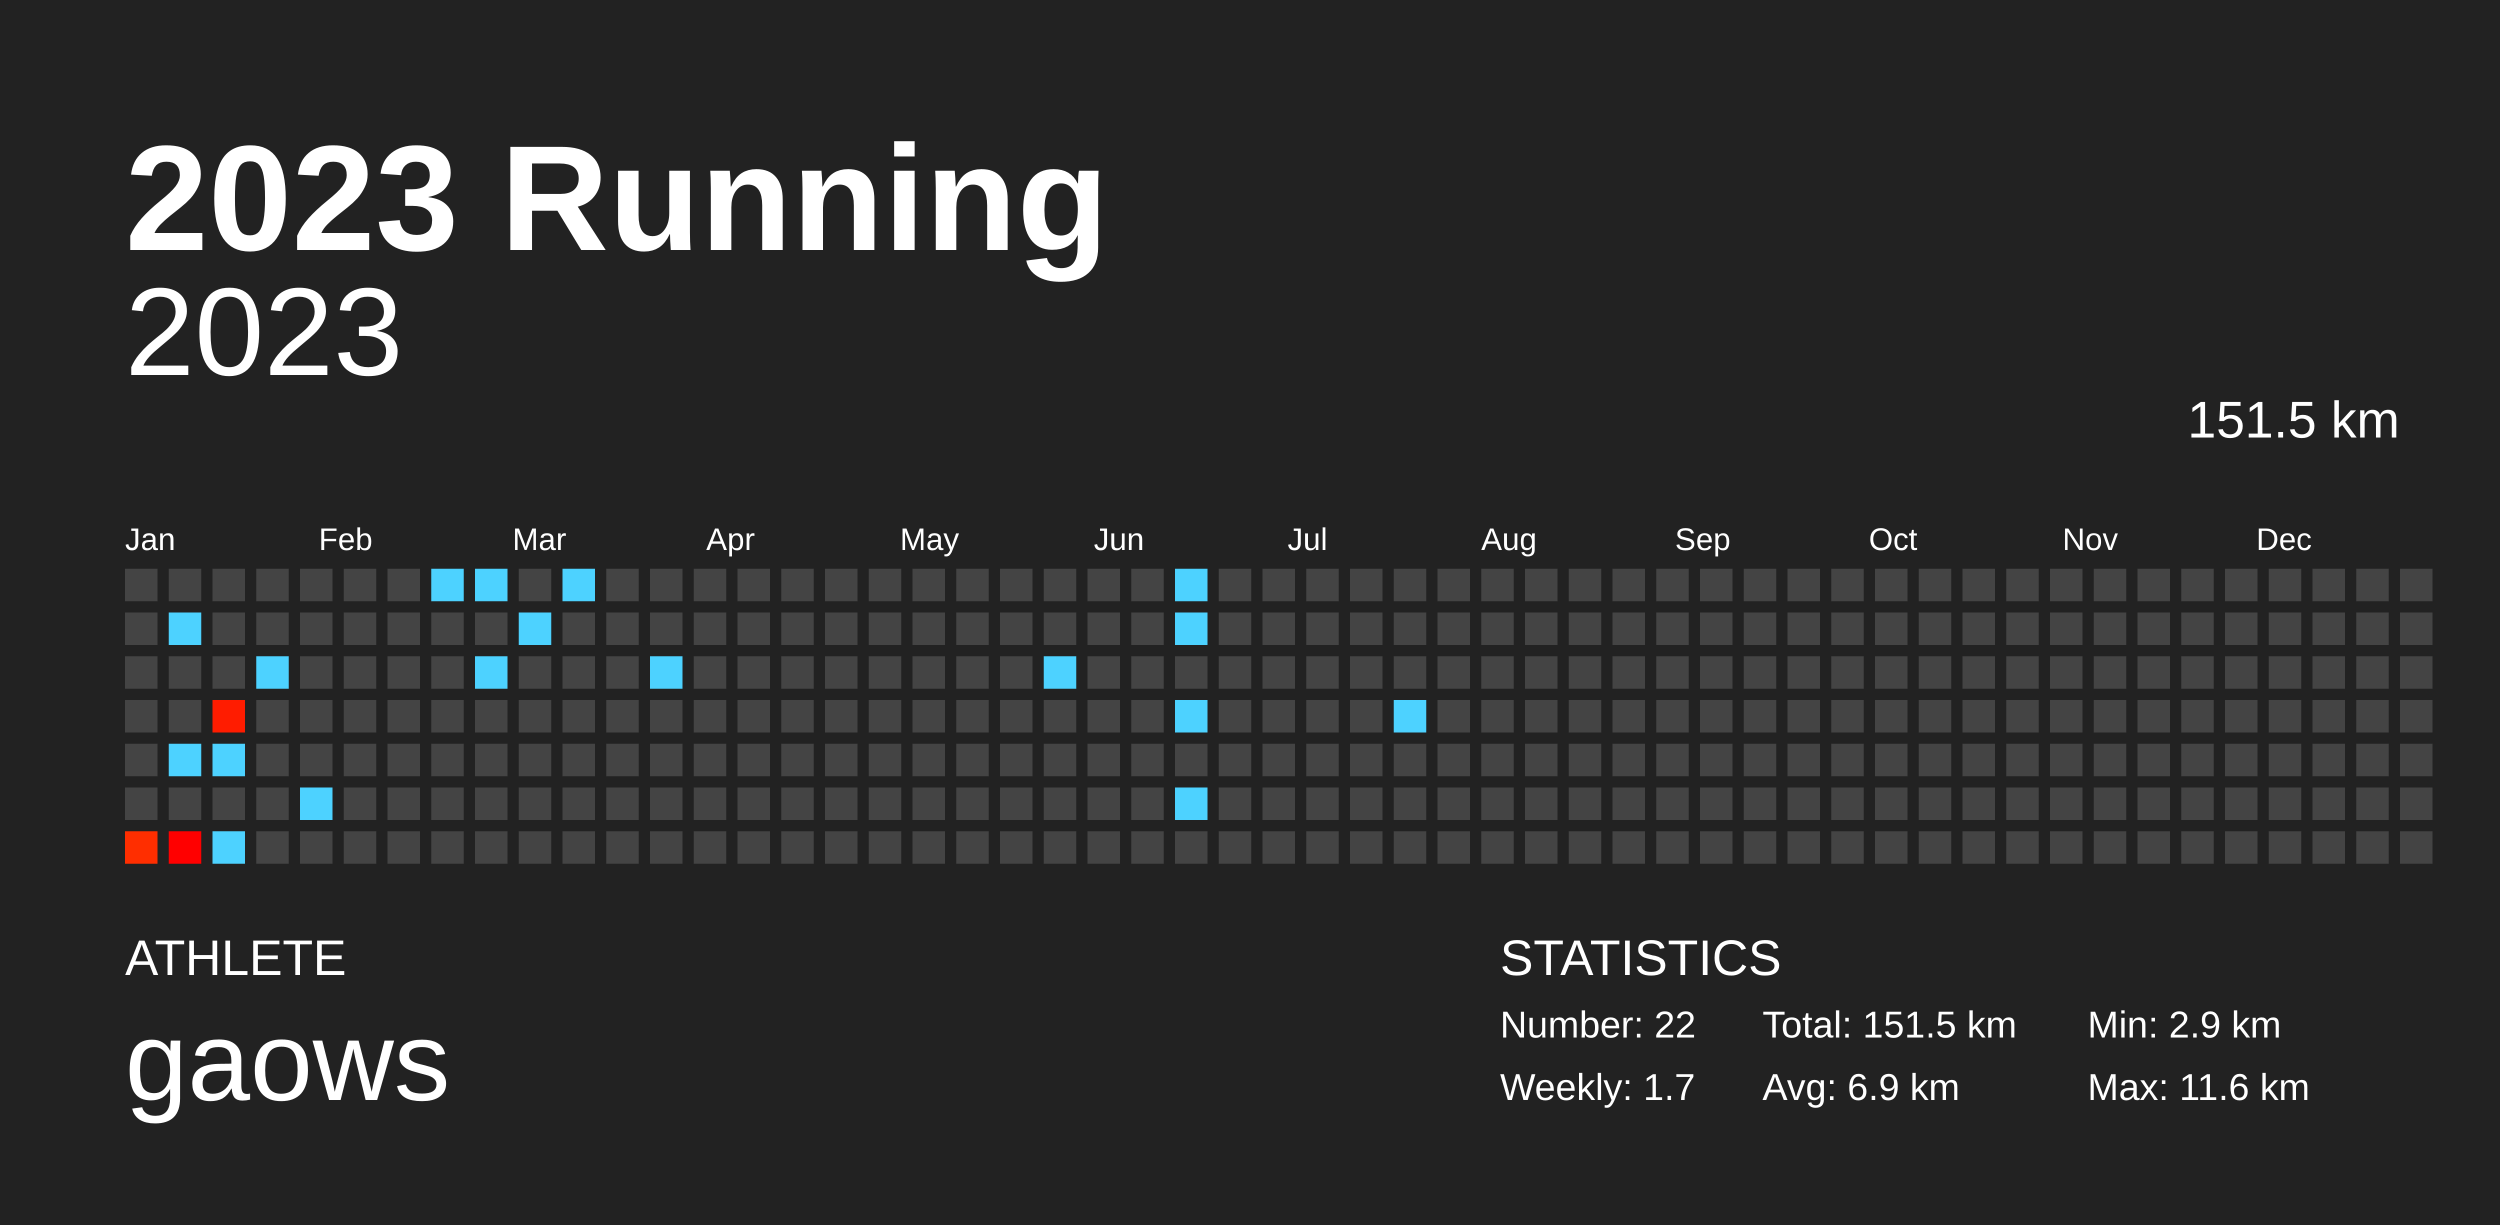
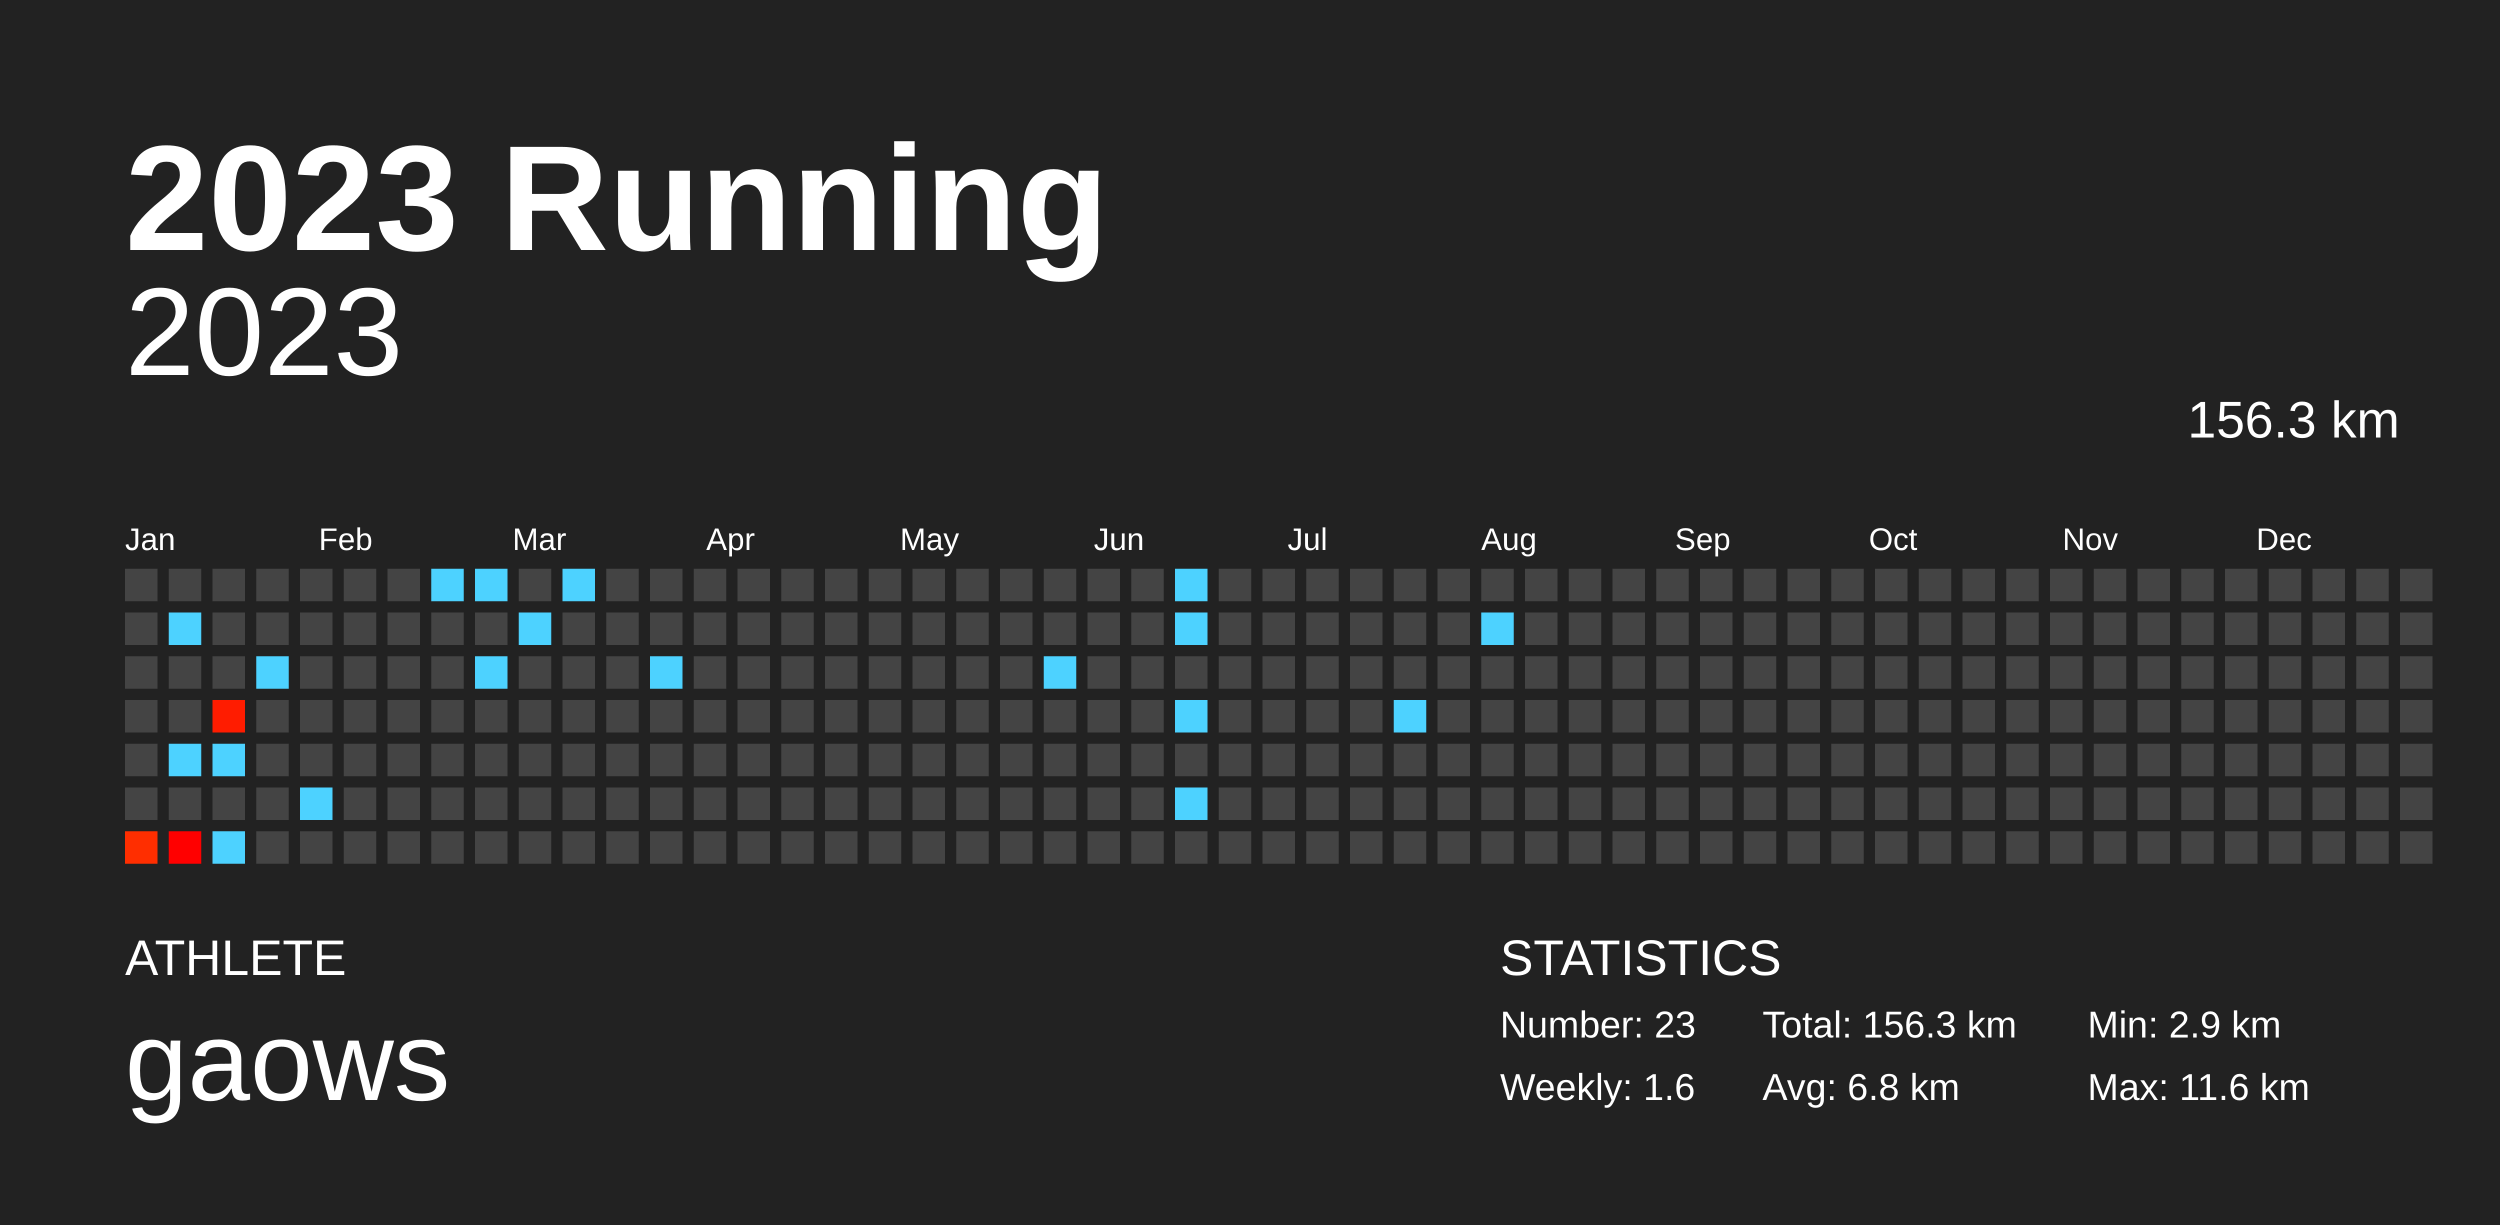
<svg xmlns="http://www.w3.org/2000/svg" baseProfile="full" height="98mm" version="1.1" viewBox="0,0,200,98" width="200mm">
  <defs />
  <rect fill="#222222" height="98" width="200" x="0" y="0" />
  <text fill="#FFFFFF" style="font-size:12px; font-family:Arial; font-weight:bold;" x="10" y="20">2023 Running</text>
  <text fill="#FFFFFF" style="font-size:4px; font-family:Arial" x="10" y="78">ATHLETE</text>
  <text fill="#FFFFFF" style="font-size:9px; font-family:Arial" x="10" y="88">gaows</text>
  <text fill="#FFFFFF" style="font-size:4px; font-family:Arial" x="120" y="78">STATISTICS</text>
-   <text fill="#FFFFFF" style="font-size:3px; font-family:Arial" x="120" y="83">Number: 22</text>
-   <text fill="#FFFFFF" style="font-size:3px; font-family:Arial" x="120" y="88">Weekly: 1.7</text>
-   <text fill="#FFFFFF" style="font-size:3px; font-family:Arial" x="141" y="83">Total: 151.5 km</text>
-   <text fill="#FFFFFF" style="font-size:3px; font-family:Arial" x="141" y="88">Avg: 6.9 km</text>
+   <text fill="#FFFFFF" style="font-size:3px; font-family:Arial" x="120" y="83">Number: 23</text>
+   <text fill="#FFFFFF" style="font-size:3px; font-family:Arial" x="120" y="88">Weekly: 1.6</text>
+   <text fill="#FFFFFF" style="font-size:3px; font-family:Arial" x="141" y="83">Total: 156.3 km</text>
+   <text fill="#FFFFFF" style="font-size:3px; font-family:Arial" x="141" y="88">Avg: 6.8 km</text>
  <text fill="#FFFFFF" style="font-size:3px; font-family:Arial" x="167" y="83">Min: 2.9 km</text>
  <text fill="#FFFFFF" style="font-size:3px; font-family:Arial" x="167" y="88">Max: 11.6 km</text>
  <text alignment-baseline="hanging" fill="#FFFFFF" style="font-size:10.0px; font-family:Arial;" x="10" y="30">2023</text>
-   <text alignment-baseline="hanging" fill="#FFFFFF" style="font-size:4.125px; font-family:Arial;" x="175" y="35">151.5 km</text>
+   <text alignment-baseline="hanging" fill="#FFFFFF" style="font-size:4.125px; font-family:Arial;" x="175" y="35">156.3 km</text>
  <text fill="#FFFFFF" style="font-size:2.5px; font-family:Arial" x="10.0" y="44">Jan</text>
  <text fill="#FFFFFF" style="font-size:2.5px; font-family:Arial" x="25.5" y="44">Feb</text>
  <text fill="#FFFFFF" style="font-size:2.5px; font-family:Arial" x="41.0" y="44">Mar</text>
  <text fill="#FFFFFF" style="font-size:2.5px; font-family:Arial" x="56.5" y="44">Apr</text>
  <text fill="#FFFFFF" style="font-size:2.5px; font-family:Arial" x="72.0" y="44">May</text>
  <text fill="#FFFFFF" style="font-size:2.5px; font-family:Arial" x="87.5" y="44">Jun</text>
  <text fill="#FFFFFF" style="font-size:2.5px; font-family:Arial" x="103.0" y="44">Jul</text>
  <text fill="#FFFFFF" style="font-size:2.5px; font-family:Arial" x="118.5" y="44">Aug</text>
  <text fill="#FFFFFF" style="font-size:2.5px; font-family:Arial" x="134.0" y="44">Sep</text>
  <text fill="#FFFFFF" style="font-size:2.5px; font-family:Arial" x="149.5" y="44">Oct</text>
  <text fill="#FFFFFF" style="font-size:2.5px; font-family:Arial" x="165.0" y="44">Nov</text>
  <text fill="#FFFFFF" style="font-size:2.5px; font-family:Arial" x="180.5" y="44">Dec</text>
  <rect fill="#444444" height="2.6" width="2.6" x="10.0" y="45.5" />
  <rect fill="#444444" height="2.6" width="2.6" x="10.0" y="49.0" />
  <rect fill="#444444" height="2.6" width="2.6" x="10.0" y="52.5" />
  <rect fill="#444444" height="2.6" width="2.6" x="10.0" y="56.0" />
  <rect fill="#444444" height="2.6" width="2.6" x="10.0" y="59.5" />
  <rect fill="#444444" height="2.6" width="2.6" x="10.0" y="63.0" />
  <rect fill="#ff2e00" height="2.6" width="2.6" x="10.0" y="66.5" />
  <rect fill="#444444" height="2.6" width="2.6" x="13.5" y="45.5" />
  <rect fill="#4dd2ff" height="2.6" width="2.6" x="13.5" y="49.0" />
  <rect fill="#444444" height="2.6" width="2.6" x="13.5" y="52.5" />
  <rect fill="#444444" height="2.6" width="2.6" x="13.5" y="56.0" />
  <rect fill="#4dd2ff" height="2.6" width="2.6" x="13.5" y="59.5" />
  <rect fill="#444444" height="2.6" width="2.6" x="13.5" y="63.0" />
  <rect fill="#ff0000" height="2.6" width="2.6" x="13.5" y="66.5" />
  <rect fill="#444444" height="2.6" width="2.6" x="17.0" y="45.5" />
  <rect fill="#444444" height="2.6" width="2.6" x="17.0" y="49.0" />
  <rect fill="#444444" height="2.6" width="2.6" x="17.0" y="52.5" />
  <rect fill="#ff1c00" height="2.6" width="2.6" x="17.0" y="56.0" />
  <rect fill="#4dd2ff" height="2.6" width="2.6" x="17.0" y="59.5" />
  <rect fill="#444444" height="2.6" width="2.6" x="17.0" y="63.0" />
  <rect fill="#4dd2ff" height="2.6" width="2.6" x="17.0" y="66.5" />
  <rect fill="#444444" height="2.6" width="2.6" x="20.5" y="45.5" />
  <rect fill="#444444" height="2.6" width="2.6" x="20.5" y="49.0" />
  <rect fill="#4dd2ff" height="2.6" width="2.6" x="20.5" y="52.5" />
  <rect fill="#444444" height="2.6" width="2.6" x="20.5" y="56.0" />
  <rect fill="#444444" height="2.6" width="2.6" x="20.5" y="59.5" />
  <rect fill="#444444" height="2.6" width="2.6" x="20.5" y="63.0" />
  <rect fill="#444444" height="2.6" width="2.6" x="20.5" y="66.5" />
  <rect fill="#444444" height="2.6" width="2.6" x="24.0" y="45.5" />
  <rect fill="#444444" height="2.6" width="2.6" x="24.0" y="49.0" />
  <rect fill="#444444" height="2.6" width="2.6" x="24.0" y="52.5" />
  <rect fill="#444444" height="2.6" width="2.6" x="24.0" y="56.0" />
  <rect fill="#444444" height="2.6" width="2.6" x="24.0" y="59.5" />
  <rect fill="#4dd2ff" height="2.6" width="2.6" x="24.0" y="63.0" />
  <rect fill="#444444" height="2.6" width="2.6" x="24.0" y="66.5" />
  <rect fill="#444444" height="2.6" width="2.6" x="27.5" y="45.5" />
  <rect fill="#444444" height="2.6" width="2.6" x="27.5" y="49.0" />
  <rect fill="#444444" height="2.6" width="2.6" x="27.5" y="52.5" />
  <rect fill="#444444" height="2.6" width="2.6" x="27.5" y="56.0" />
  <rect fill="#444444" height="2.6" width="2.6" x="27.5" y="59.5" />
  <rect fill="#444444" height="2.6" width="2.6" x="27.5" y="63.0" />
  <rect fill="#444444" height="2.6" width="2.6" x="27.5" y="66.5" />
  <rect fill="#444444" height="2.6" width="2.6" x="31.0" y="45.5" />
  <rect fill="#444444" height="2.6" width="2.6" x="31.0" y="49.0" />
  <rect fill="#444444" height="2.6" width="2.6" x="31.0" y="52.5" />
  <rect fill="#444444" height="2.6" width="2.6" x="31.0" y="56.0" />
  <rect fill="#444444" height="2.6" width="2.6" x="31.0" y="59.5" />
  <rect fill="#444444" height="2.6" width="2.6" x="31.0" y="63.0" />
  <rect fill="#444444" height="2.6" width="2.6" x="31.0" y="66.5" />
  <rect fill="#4dd2ff" height="2.6" width="2.6" x="34.5" y="45.5" />
  <rect fill="#444444" height="2.6" width="2.6" x="34.5" y="49.0" />
  <rect fill="#444444" height="2.6" width="2.6" x="34.5" y="52.5" />
  <rect fill="#444444" height="2.6" width="2.6" x="34.5" y="56.0" />
  <rect fill="#444444" height="2.6" width="2.6" x="34.5" y="59.5" />
  <rect fill="#444444" height="2.6" width="2.6" x="34.5" y="63.0" />
  <rect fill="#444444" height="2.6" width="2.6" x="34.5" y="66.5" />
  <rect fill="#4dd2ff" height="2.6" width="2.6" x="38.0" y="45.5" />
  <rect fill="#444444" height="2.6" width="2.6" x="38.0" y="49.0" />
  <rect fill="#4dd2ff" height="2.6" width="2.6" x="38.0" y="52.5" />
  <rect fill="#444444" height="2.6" width="2.6" x="38.0" y="56.0" />
  <rect fill="#444444" height="2.6" width="2.6" x="38.0" y="59.5" />
  <rect fill="#444444" height="2.6" width="2.6" x="38.0" y="63.0" />
  <rect fill="#444444" height="2.6" width="2.6" x="38.0" y="66.5" />
  <rect fill="#444444" height="2.6" width="2.6" x="41.5" y="45.5" />
  <rect fill="#4dd2ff" height="2.6" width="2.6" x="41.5" y="49.0" />
  <rect fill="#444444" height="2.6" width="2.6" x="41.5" y="52.5" />
  <rect fill="#444444" height="2.6" width="2.6" x="41.5" y="56.0" />
  <rect fill="#444444" height="2.6" width="2.6" x="41.5" y="59.5" />
  <rect fill="#444444" height="2.6" width="2.6" x="41.5" y="63.0" />
  <rect fill="#444444" height="2.6" width="2.6" x="41.5" y="66.5" />
  <rect fill="#4dd2ff" height="2.6" width="2.6" x="45.0" y="45.5" />
  <rect fill="#444444" height="2.6" width="2.6" x="45.0" y="49.0" />
  <rect fill="#444444" height="2.6" width="2.6" x="45.0" y="52.5" />
  <rect fill="#444444" height="2.6" width="2.6" x="45.0" y="56.0" />
  <rect fill="#444444" height="2.6" width="2.6" x="45.0" y="59.5" />
  <rect fill="#444444" height="2.6" width="2.6" x="45.0" y="63.0" />
  <rect fill="#444444" height="2.6" width="2.6" x="45.0" y="66.5" />
  <rect fill="#444444" height="2.6" width="2.6" x="48.5" y="45.5" />
  <rect fill="#444444" height="2.6" width="2.6" x="48.5" y="49.0" />
  <rect fill="#444444" height="2.6" width="2.6" x="48.5" y="52.5" />
  <rect fill="#444444" height="2.6" width="2.6" x="48.5" y="56.0" />
  <rect fill="#444444" height="2.6" width="2.6" x="48.5" y="59.5" />
  <rect fill="#444444" height="2.6" width="2.6" x="48.5" y="63.0" />
  <rect fill="#444444" height="2.6" width="2.6" x="48.5" y="66.5" />
  <rect fill="#444444" height="2.6" width="2.6" x="52.0" y="45.5" />
  <rect fill="#444444" height="2.6" width="2.6" x="52.0" y="49.0" />
  <rect fill="#4dd2ff" height="2.6" width="2.6" x="52.0" y="52.5" />
  <rect fill="#444444" height="2.6" width="2.6" x="52.0" y="56.0" />
  <rect fill="#444444" height="2.6" width="2.6" x="52.0" y="59.5" />
  <rect fill="#444444" height="2.6" width="2.6" x="52.0" y="63.0" />
  <rect fill="#444444" height="2.6" width="2.6" x="52.0" y="66.5" />
  <rect fill="#444444" height="2.6" width="2.6" x="55.5" y="45.5" />
  <rect fill="#444444" height="2.6" width="2.6" x="55.5" y="49.0" />
  <rect fill="#444444" height="2.6" width="2.6" x="55.5" y="52.5" />
  <rect fill="#444444" height="2.6" width="2.6" x="55.5" y="56.0" />
  <rect fill="#444444" height="2.6" width="2.6" x="55.5" y="59.5" />
  <rect fill="#444444" height="2.6" width="2.6" x="55.5" y="63.0" />
  <rect fill="#444444" height="2.6" width="2.6" x="55.5" y="66.5" />
  <rect fill="#444444" height="2.6" width="2.6" x="59.0" y="45.5" />
  <rect fill="#444444" height="2.6" width="2.6" x="59.0" y="49.0" />
  <rect fill="#444444" height="2.6" width="2.6" x="59.0" y="52.5" />
  <rect fill="#444444" height="2.6" width="2.6" x="59.0" y="56.0" />
  <rect fill="#444444" height="2.6" width="2.6" x="59.0" y="59.5" />
  <rect fill="#444444" height="2.6" width="2.6" x="59.0" y="63.0" />
  <rect fill="#444444" height="2.6" width="2.6" x="59.0" y="66.5" />
  <rect fill="#444444" height="2.6" width="2.6" x="62.5" y="45.5" />
  <rect fill="#444444" height="2.6" width="2.6" x="62.5" y="49.0" />
  <rect fill="#444444" height="2.6" width="2.6" x="62.5" y="52.5" />
  <rect fill="#444444" height="2.6" width="2.6" x="62.5" y="56.0" />
  <rect fill="#444444" height="2.6" width="2.6" x="62.5" y="59.5" />
  <rect fill="#444444" height="2.6" width="2.6" x="62.5" y="63.0" />
  <rect fill="#444444" height="2.6" width="2.6" x="62.5" y="66.5" />
  <rect fill="#444444" height="2.6" width="2.6" x="66.0" y="45.5" />
  <rect fill="#444444" height="2.6" width="2.6" x="66.0" y="49.0" />
  <rect fill="#444444" height="2.6" width="2.6" x="66.0" y="52.5" />
  <rect fill="#444444" height="2.6" width="2.6" x="66.0" y="56.0" />
  <rect fill="#444444" height="2.6" width="2.6" x="66.0" y="59.5" />
  <rect fill="#444444" height="2.6" width="2.6" x="66.0" y="63.0" />
  <rect fill="#444444" height="2.6" width="2.6" x="66.0" y="66.5" />
  <rect fill="#444444" height="2.6" width="2.6" x="69.5" y="45.5" />
  <rect fill="#444444" height="2.6" width="2.6" x="69.5" y="49.0" />
  <rect fill="#444444" height="2.6" width="2.6" x="69.5" y="52.5" />
  <rect fill="#444444" height="2.6" width="2.6" x="69.5" y="56.0" />
  <rect fill="#444444" height="2.6" width="2.6" x="69.5" y="59.5" />
  <rect fill="#444444" height="2.6" width="2.6" x="69.5" y="63.0" />
  <rect fill="#444444" height="2.6" width="2.6" x="69.5" y="66.5" />
  <rect fill="#444444" height="2.6" width="2.6" x="73.0" y="45.5" />
  <rect fill="#444444" height="2.6" width="2.6" x="73.0" y="49.0" />
  <rect fill="#444444" height="2.6" width="2.6" x="73.0" y="52.5" />
  <rect fill="#444444" height="2.6" width="2.6" x="73.0" y="56.0" />
  <rect fill="#444444" height="2.6" width="2.6" x="73.0" y="59.5" />
  <rect fill="#444444" height="2.6" width="2.6" x="73.0" y="63.0" />
  <rect fill="#444444" height="2.6" width="2.6" x="73.0" y="66.5" />
  <rect fill="#444444" height="2.6" width="2.6" x="76.5" y="45.5" />
  <rect fill="#444444" height="2.6" width="2.6" x="76.5" y="49.0" />
  <rect fill="#444444" height="2.6" width="2.6" x="76.5" y="52.5" />
  <rect fill="#444444" height="2.6" width="2.6" x="76.5" y="56.0" />
  <rect fill="#444444" height="2.6" width="2.6" x="76.5" y="59.5" />
  <rect fill="#444444" height="2.6" width="2.6" x="76.5" y="63.0" />
  <rect fill="#444444" height="2.6" width="2.6" x="76.5" y="66.5" />
  <rect fill="#444444" height="2.6" width="2.6" x="80.0" y="45.5" />
  <rect fill="#444444" height="2.6" width="2.6" x="80.0" y="49.0" />
  <rect fill="#444444" height="2.6" width="2.6" x="80.0" y="52.5" />
  <rect fill="#444444" height="2.6" width="2.6" x="80.0" y="56.0" />
  <rect fill="#444444" height="2.6" width="2.6" x="80.0" y="59.5" />
  <rect fill="#444444" height="2.6" width="2.6" x="80.0" y="63.0" />
  <rect fill="#444444" height="2.6" width="2.6" x="80.0" y="66.5" />
  <rect fill="#444444" height="2.6" width="2.6" x="83.5" y="45.5" />
  <rect fill="#444444" height="2.6" width="2.6" x="83.5" y="49.0" />
  <rect fill="#4dd2ff" height="2.6" width="2.6" x="83.5" y="52.5" />
  <rect fill="#444444" height="2.6" width="2.6" x="83.5" y="56.0" />
  <rect fill="#444444" height="2.6" width="2.6" x="83.5" y="59.5" />
  <rect fill="#444444" height="2.6" width="2.6" x="83.5" y="63.0" />
  <rect fill="#444444" height="2.6" width="2.6" x="83.5" y="66.5" />
  <rect fill="#444444" height="2.6" width="2.6" x="87.0" y="45.5" />
  <rect fill="#444444" height="2.6" width="2.6" x="87.0" y="49.0" />
  <rect fill="#444444" height="2.6" width="2.6" x="87.0" y="52.5" />
  <rect fill="#444444" height="2.6" width="2.6" x="87.0" y="56.0" />
  <rect fill="#444444" height="2.6" width="2.6" x="87.0" y="59.5" />
  <rect fill="#444444" height="2.6" width="2.6" x="87.0" y="63.0" />
  <rect fill="#444444" height="2.6" width="2.6" x="87.0" y="66.5" />
  <rect fill="#444444" height="2.6" width="2.6" x="90.5" y="45.5" />
  <rect fill="#444444" height="2.6" width="2.6" x="90.5" y="49.0" />
  <rect fill="#444444" height="2.6" width="2.6" x="90.5" y="52.5" />
  <rect fill="#444444" height="2.6" width="2.6" x="90.5" y="56.0" />
  <rect fill="#444444" height="2.6" width="2.6" x="90.5" y="59.5" />
  <rect fill="#444444" height="2.6" width="2.6" x="90.5" y="63.0" />
  <rect fill="#444444" height="2.6" width="2.6" x="90.5" y="66.5" />
  <rect fill="#4dd2ff" height="2.6" width="2.6" x="94.0" y="45.5" />
  <rect fill="#4dd2ff" height="2.6" width="2.6" x="94.0" y="49.0" />
  <rect fill="#444444" height="2.6" width="2.6" x="94.0" y="52.5" />
  <rect fill="#4dd2ff" height="2.6" width="2.6" x="94.0" y="56.0" />
  <rect fill="#444444" height="2.6" width="2.6" x="94.0" y="59.5" />
  <rect fill="#4dd2ff" height="2.6" width="2.6" x="94.0" y="63.0" />
  <rect fill="#444444" height="2.6" width="2.6" x="94.0" y="66.5" />
  <rect fill="#444444" height="2.6" width="2.6" x="97.5" y="45.5" />
  <rect fill="#444444" height="2.6" width="2.6" x="97.5" y="49.0" />
  <rect fill="#444444" height="2.6" width="2.6" x="97.5" y="52.5" />
  <rect fill="#444444" height="2.6" width="2.6" x="97.5" y="56.0" />
  <rect fill="#444444" height="2.6" width="2.6" x="97.5" y="59.5" />
  <rect fill="#444444" height="2.6" width="2.6" x="97.5" y="63.0" />
  <rect fill="#444444" height="2.6" width="2.6" x="97.5" y="66.5" />
  <rect fill="#444444" height="2.6" width="2.6" x="101.0" y="45.5" />
  <rect fill="#444444" height="2.6" width="2.6" x="101.0" y="49.0" />
  <rect fill="#444444" height="2.6" width="2.6" x="101.0" y="52.5" />
  <rect fill="#444444" height="2.6" width="2.6" x="101.0" y="56.0" />
  <rect fill="#444444" height="2.6" width="2.6" x="101.0" y="59.5" />
  <rect fill="#444444" height="2.6" width="2.6" x="101.0" y="63.0" />
  <rect fill="#444444" height="2.6" width="2.6" x="101.0" y="66.5" />
  <rect fill="#444444" height="2.6" width="2.6" x="104.5" y="45.5" />
  <rect fill="#444444" height="2.6" width="2.6" x="104.5" y="49.0" />
  <rect fill="#444444" height="2.6" width="2.6" x="104.5" y="52.5" />
  <rect fill="#444444" height="2.6" width="2.6" x="104.5" y="56.0" />
  <rect fill="#444444" height="2.6" width="2.6" x="104.5" y="59.5" />
  <rect fill="#444444" height="2.6" width="2.6" x="104.5" y="63.0" />
  <rect fill="#444444" height="2.6" width="2.6" x="104.5" y="66.5" />
  <rect fill="#444444" height="2.6" width="2.6" x="108.0" y="45.5" />
  <rect fill="#444444" height="2.6" width="2.6" x="108.0" y="49.0" />
  <rect fill="#444444" height="2.6" width="2.6" x="108.0" y="52.5" />
  <rect fill="#444444" height="2.6" width="2.6" x="108.0" y="56.0" />
  <rect fill="#444444" height="2.6" width="2.6" x="108.0" y="59.5" />
  <rect fill="#444444" height="2.6" width="2.6" x="108.0" y="63.0" />
  <rect fill="#444444" height="2.6" width="2.6" x="108.0" y="66.5" />
  <rect fill="#444444" height="2.6" width="2.6" x="111.5" y="45.5" />
  <rect fill="#444444" height="2.6" width="2.6" x="111.5" y="49.0" />
  <rect fill="#444444" height="2.6" width="2.6" x="111.5" y="52.5" />
  <rect fill="#4dd2ff" height="2.6" width="2.6" x="111.5" y="56.0" />
  <rect fill="#444444" height="2.6" width="2.6" x="111.5" y="59.5" />
  <rect fill="#444444" height="2.6" width="2.6" x="111.5" y="63.0" />
  <rect fill="#444444" height="2.6" width="2.6" x="111.5" y="66.5" />
  <rect fill="#444444" height="2.6" width="2.6" x="115.0" y="45.5" />
  <rect fill="#444444" height="2.6" width="2.6" x="115.0" y="49.0" />
  <rect fill="#444444" height="2.6" width="2.6" x="115.0" y="52.5" />
  <rect fill="#444444" height="2.6" width="2.6" x="115.0" y="56.0" />
  <rect fill="#444444" height="2.6" width="2.6" x="115.0" y="59.5" />
  <rect fill="#444444" height="2.6" width="2.6" x="115.0" y="63.0" />
  <rect fill="#444444" height="2.6" width="2.6" x="115.0" y="66.5" />
  <rect fill="#444444" height="2.6" width="2.6" x="118.5" y="45.5" />
-   <rect fill="#444444" height="2.6" width="2.6" x="118.5" y="49.0" />
+   <rect fill="#4dd2ff" height="2.6" width="2.6" x="118.5" y="49.0" />
  <rect fill="#444444" height="2.6" width="2.6" x="118.5" y="52.5" />
  <rect fill="#444444" height="2.6" width="2.6" x="118.5" y="56.0" />
  <rect fill="#444444" height="2.6" width="2.6" x="118.5" y="59.5" />
  <rect fill="#444444" height="2.6" width="2.6" x="118.5" y="63.0" />
  <rect fill="#444444" height="2.6" width="2.6" x="118.5" y="66.5" />
  <rect fill="#444444" height="2.6" width="2.6" x="122.0" y="45.5" />
  <rect fill="#444444" height="2.6" width="2.6" x="122.0" y="49.0" />
  <rect fill="#444444" height="2.6" width="2.6" x="122.0" y="52.5" />
  <rect fill="#444444" height="2.6" width="2.6" x="122.0" y="56.0" />
  <rect fill="#444444" height="2.6" width="2.6" x="122.0" y="59.5" />
  <rect fill="#444444" height="2.6" width="2.6" x="122.0" y="63.0" />
  <rect fill="#444444" height="2.6" width="2.6" x="122.0" y="66.5" />
  <rect fill="#444444" height="2.6" width="2.6" x="125.5" y="45.5" />
  <rect fill="#444444" height="2.6" width="2.6" x="125.5" y="49.0" />
  <rect fill="#444444" height="2.6" width="2.6" x="125.5" y="52.5" />
  <rect fill="#444444" height="2.6" width="2.6" x="125.5" y="56.0" />
  <rect fill="#444444" height="2.6" width="2.6" x="125.5" y="59.5" />
  <rect fill="#444444" height="2.6" width="2.6" x="125.5" y="63.0" />
  <rect fill="#444444" height="2.6" width="2.6" x="125.5" y="66.5" />
  <rect fill="#444444" height="2.6" width="2.6" x="129.0" y="45.5" />
  <rect fill="#444444" height="2.6" width="2.6" x="129.0" y="49.0" />
  <rect fill="#444444" height="2.6" width="2.6" x="129.0" y="52.5" />
  <rect fill="#444444" height="2.6" width="2.6" x="129.0" y="56.0" />
  <rect fill="#444444" height="2.6" width="2.6" x="129.0" y="59.5" />
  <rect fill="#444444" height="2.6" width="2.6" x="129.0" y="63.0" />
  <rect fill="#444444" height="2.6" width="2.6" x="129.0" y="66.5" />
  <rect fill="#444444" height="2.6" width="2.6" x="132.5" y="45.5" />
  <rect fill="#444444" height="2.6" width="2.6" x="132.5" y="49.0" />
  <rect fill="#444444" height="2.6" width="2.6" x="132.5" y="52.5" />
  <rect fill="#444444" height="2.6" width="2.6" x="132.5" y="56.0" />
  <rect fill="#444444" height="2.6" width="2.6" x="132.5" y="59.5" />
  <rect fill="#444444" height="2.6" width="2.6" x="132.5" y="63.0" />
  <rect fill="#444444" height="2.6" width="2.6" x="132.5" y="66.5" />
  <rect fill="#444444" height="2.6" width="2.6" x="136.0" y="45.5" />
  <rect fill="#444444" height="2.6" width="2.6" x="136.0" y="49.0" />
  <rect fill="#444444" height="2.6" width="2.6" x="136.0" y="52.5" />
  <rect fill="#444444" height="2.6" width="2.6" x="136.0" y="56.0" />
  <rect fill="#444444" height="2.6" width="2.6" x="136.0" y="59.5" />
  <rect fill="#444444" height="2.6" width="2.6" x="136.0" y="63.0" />
  <rect fill="#444444" height="2.6" width="2.6" x="136.0" y="66.5" />
  <rect fill="#444444" height="2.6" width="2.6" x="139.5" y="45.5" />
  <rect fill="#444444" height="2.6" width="2.6" x="139.5" y="49.0" />
  <rect fill="#444444" height="2.6" width="2.6" x="139.5" y="52.5" />
  <rect fill="#444444" height="2.6" width="2.6" x="139.5" y="56.0" />
  <rect fill="#444444" height="2.6" width="2.6" x="139.5" y="59.5" />
  <rect fill="#444444" height="2.6" width="2.6" x="139.5" y="63.0" />
  <rect fill="#444444" height="2.6" width="2.6" x="139.5" y="66.5" />
  <rect fill="#444444" height="2.6" width="2.6" x="143.0" y="45.5" />
  <rect fill="#444444" height="2.6" width="2.6" x="143.0" y="49.0" />
  <rect fill="#444444" height="2.6" width="2.6" x="143.0" y="52.5" />
  <rect fill="#444444" height="2.6" width="2.6" x="143.0" y="56.0" />
  <rect fill="#444444" height="2.6" width="2.6" x="143.0" y="59.5" />
  <rect fill="#444444" height="2.6" width="2.6" x="143.0" y="63.0" />
  <rect fill="#444444" height="2.6" width="2.6" x="143.0" y="66.5" />
  <rect fill="#444444" height="2.6" width="2.6" x="146.5" y="45.5" />
  <rect fill="#444444" height="2.6" width="2.6" x="146.5" y="49.0" />
  <rect fill="#444444" height="2.6" width="2.6" x="146.5" y="52.5" />
  <rect fill="#444444" height="2.6" width="2.6" x="146.5" y="56.0" />
  <rect fill="#444444" height="2.6" width="2.6" x="146.5" y="59.5" />
  <rect fill="#444444" height="2.6" width="2.6" x="146.5" y="63.0" />
  <rect fill="#444444" height="2.6" width="2.6" x="146.5" y="66.5" />
  <rect fill="#444444" height="2.6" width="2.6" x="150.0" y="45.5" />
  <rect fill="#444444" height="2.6" width="2.6" x="150.0" y="49.0" />
  <rect fill="#444444" height="2.6" width="2.6" x="150.0" y="52.5" />
  <rect fill="#444444" height="2.6" width="2.6" x="150.0" y="56.0" />
  <rect fill="#444444" height="2.6" width="2.6" x="150.0" y="59.5" />
  <rect fill="#444444" height="2.6" width="2.6" x="150.0" y="63.0" />
  <rect fill="#444444" height="2.6" width="2.6" x="150.0" y="66.5" />
  <rect fill="#444444" height="2.6" width="2.6" x="153.5" y="45.5" />
  <rect fill="#444444" height="2.6" width="2.6" x="153.5" y="49.0" />
  <rect fill="#444444" height="2.6" width="2.6" x="153.5" y="52.5" />
  <rect fill="#444444" height="2.6" width="2.6" x="153.5" y="56.0" />
  <rect fill="#444444" height="2.6" width="2.6" x="153.5" y="59.5" />
  <rect fill="#444444" height="2.6" width="2.6" x="153.5" y="63.0" />
  <rect fill="#444444" height="2.6" width="2.6" x="153.5" y="66.5" />
  <rect fill="#444444" height="2.6" width="2.6" x="157.0" y="45.5" />
  <rect fill="#444444" height="2.6" width="2.6" x="157.0" y="49.0" />
  <rect fill="#444444" height="2.6" width="2.6" x="157.0" y="52.5" />
  <rect fill="#444444" height="2.6" width="2.6" x="157.0" y="56.0" />
  <rect fill="#444444" height="2.6" width="2.6" x="157.0" y="59.5" />
  <rect fill="#444444" height="2.6" width="2.6" x="157.0" y="63.0" />
  <rect fill="#444444" height="2.6" width="2.6" x="157.0" y="66.5" />
  <rect fill="#444444" height="2.6" width="2.6" x="160.5" y="45.5" />
  <rect fill="#444444" height="2.6" width="2.6" x="160.5" y="49.0" />
  <rect fill="#444444" height="2.6" width="2.6" x="160.5" y="52.5" />
  <rect fill="#444444" height="2.6" width="2.6" x="160.5" y="56.0" />
  <rect fill="#444444" height="2.6" width="2.6" x="160.5" y="59.5" />
  <rect fill="#444444" height="2.6" width="2.6" x="160.5" y="63.0" />
  <rect fill="#444444" height="2.6" width="2.6" x="160.5" y="66.5" />
  <rect fill="#444444" height="2.6" width="2.6" x="164.0" y="45.5" />
  <rect fill="#444444" height="2.6" width="2.6" x="164.0" y="49.0" />
  <rect fill="#444444" height="2.6" width="2.6" x="164.0" y="52.5" />
  <rect fill="#444444" height="2.6" width="2.6" x="164.0" y="56.0" />
  <rect fill="#444444" height="2.6" width="2.6" x="164.0" y="59.5" />
  <rect fill="#444444" height="2.6" width="2.6" x="164.0" y="63.0" />
  <rect fill="#444444" height="2.6" width="2.6" x="164.0" y="66.5" />
  <rect fill="#444444" height="2.6" width="2.6" x="167.5" y="45.5" />
  <rect fill="#444444" height="2.6" width="2.6" x="167.5" y="49.0" />
  <rect fill="#444444" height="2.6" width="2.6" x="167.5" y="52.5" />
  <rect fill="#444444" height="2.6" width="2.6" x="167.5" y="56.0" />
  <rect fill="#444444" height="2.6" width="2.6" x="167.5" y="59.5" />
  <rect fill="#444444" height="2.6" width="2.6" x="167.5" y="63.0" />
  <rect fill="#444444" height="2.6" width="2.6" x="167.5" y="66.5" />
  <rect fill="#444444" height="2.6" width="2.6" x="171.0" y="45.5" />
  <rect fill="#444444" height="2.6" width="2.6" x="171.0" y="49.0" />
  <rect fill="#444444" height="2.6" width="2.6" x="171.0" y="52.5" />
  <rect fill="#444444" height="2.6" width="2.6" x="171.0" y="56.0" />
  <rect fill="#444444" height="2.6" width="2.6" x="171.0" y="59.5" />
  <rect fill="#444444" height="2.6" width="2.6" x="171.0" y="63.0" />
  <rect fill="#444444" height="2.6" width="2.6" x="171.0" y="66.5" />
  <rect fill="#444444" height="2.6" width="2.6" x="174.5" y="45.5" />
  <rect fill="#444444" height="2.6" width="2.6" x="174.5" y="49.0" />
  <rect fill="#444444" height="2.6" width="2.6" x="174.5" y="52.5" />
  <rect fill="#444444" height="2.6" width="2.6" x="174.5" y="56.0" />
  <rect fill="#444444" height="2.6" width="2.6" x="174.5" y="59.5" />
  <rect fill="#444444" height="2.6" width="2.6" x="174.5" y="63.0" />
  <rect fill="#444444" height="2.6" width="2.6" x="174.5" y="66.5" />
  <rect fill="#444444" height="2.6" width="2.6" x="178.0" y="45.5" />
  <rect fill="#444444" height="2.6" width="2.6" x="178.0" y="49.0" />
  <rect fill="#444444" height="2.6" width="2.6" x="178.0" y="52.5" />
  <rect fill="#444444" height="2.6" width="2.6" x="178.0" y="56.0" />
  <rect fill="#444444" height="2.6" width="2.6" x="178.0" y="59.5" />
  <rect fill="#444444" height="2.6" width="2.6" x="178.0" y="63.0" />
  <rect fill="#444444" height="2.6" width="2.6" x="178.0" y="66.5" />
  <rect fill="#444444" height="2.6" width="2.6" x="181.5" y="45.5" />
  <rect fill="#444444" height="2.6" width="2.6" x="181.5" y="49.0" />
  <rect fill="#444444" height="2.6" width="2.6" x="181.5" y="52.5" />
  <rect fill="#444444" height="2.6" width="2.6" x="181.5" y="56.0" />
  <rect fill="#444444" height="2.6" width="2.6" x="181.5" y="59.5" />
  <rect fill="#444444" height="2.6" width="2.6" x="181.5" y="63.0" />
  <rect fill="#444444" height="2.6" width="2.6" x="181.5" y="66.5" />
  <rect fill="#444444" height="2.6" width="2.6" x="185.0" y="45.5" />
  <rect fill="#444444" height="2.6" width="2.6" x="185.0" y="49.0" />
  <rect fill="#444444" height="2.6" width="2.6" x="185.0" y="52.5" />
  <rect fill="#444444" height="2.6" width="2.6" x="185.0" y="56.0" />
  <rect fill="#444444" height="2.6" width="2.6" x="185.0" y="59.5" />
  <rect fill="#444444" height="2.6" width="2.6" x="185.0" y="63.0" />
  <rect fill="#444444" height="2.6" width="2.6" x="185.0" y="66.5" />
  <rect fill="#444444" height="2.6" width="2.6" x="188.5" y="45.5" />
  <rect fill="#444444" height="2.6" width="2.6" x="188.5" y="49.0" />
  <rect fill="#444444" height="2.6" width="2.6" x="188.5" y="52.5" />
  <rect fill="#444444" height="2.6" width="2.6" x="188.5" y="56.0" />
  <rect fill="#444444" height="2.6" width="2.6" x="188.5" y="59.5" />
  <rect fill="#444444" height="2.6" width="2.6" x="188.5" y="63.0" />
  <rect fill="#444444" height="2.6" width="2.6" x="188.5" y="66.5" />
  <rect fill="#444444" height="2.6" width="2.6" x="192.0" y="45.5" />
  <rect fill="#444444" height="2.6" width="2.6" x="192.0" y="49.0" />
  <rect fill="#444444" height="2.6" width="2.6" x="192.0" y="52.5" />
  <rect fill="#444444" height="2.6" width="2.6" x="192.0" y="56.0" />
  <rect fill="#444444" height="2.6" width="2.6" x="192.0" y="59.5" />
  <rect fill="#444444" height="2.6" width="2.6" x="192.0" y="63.0" />
  <rect fill="#444444" height="2.6" width="2.6" x="192.0" y="66.5" />
</svg>
